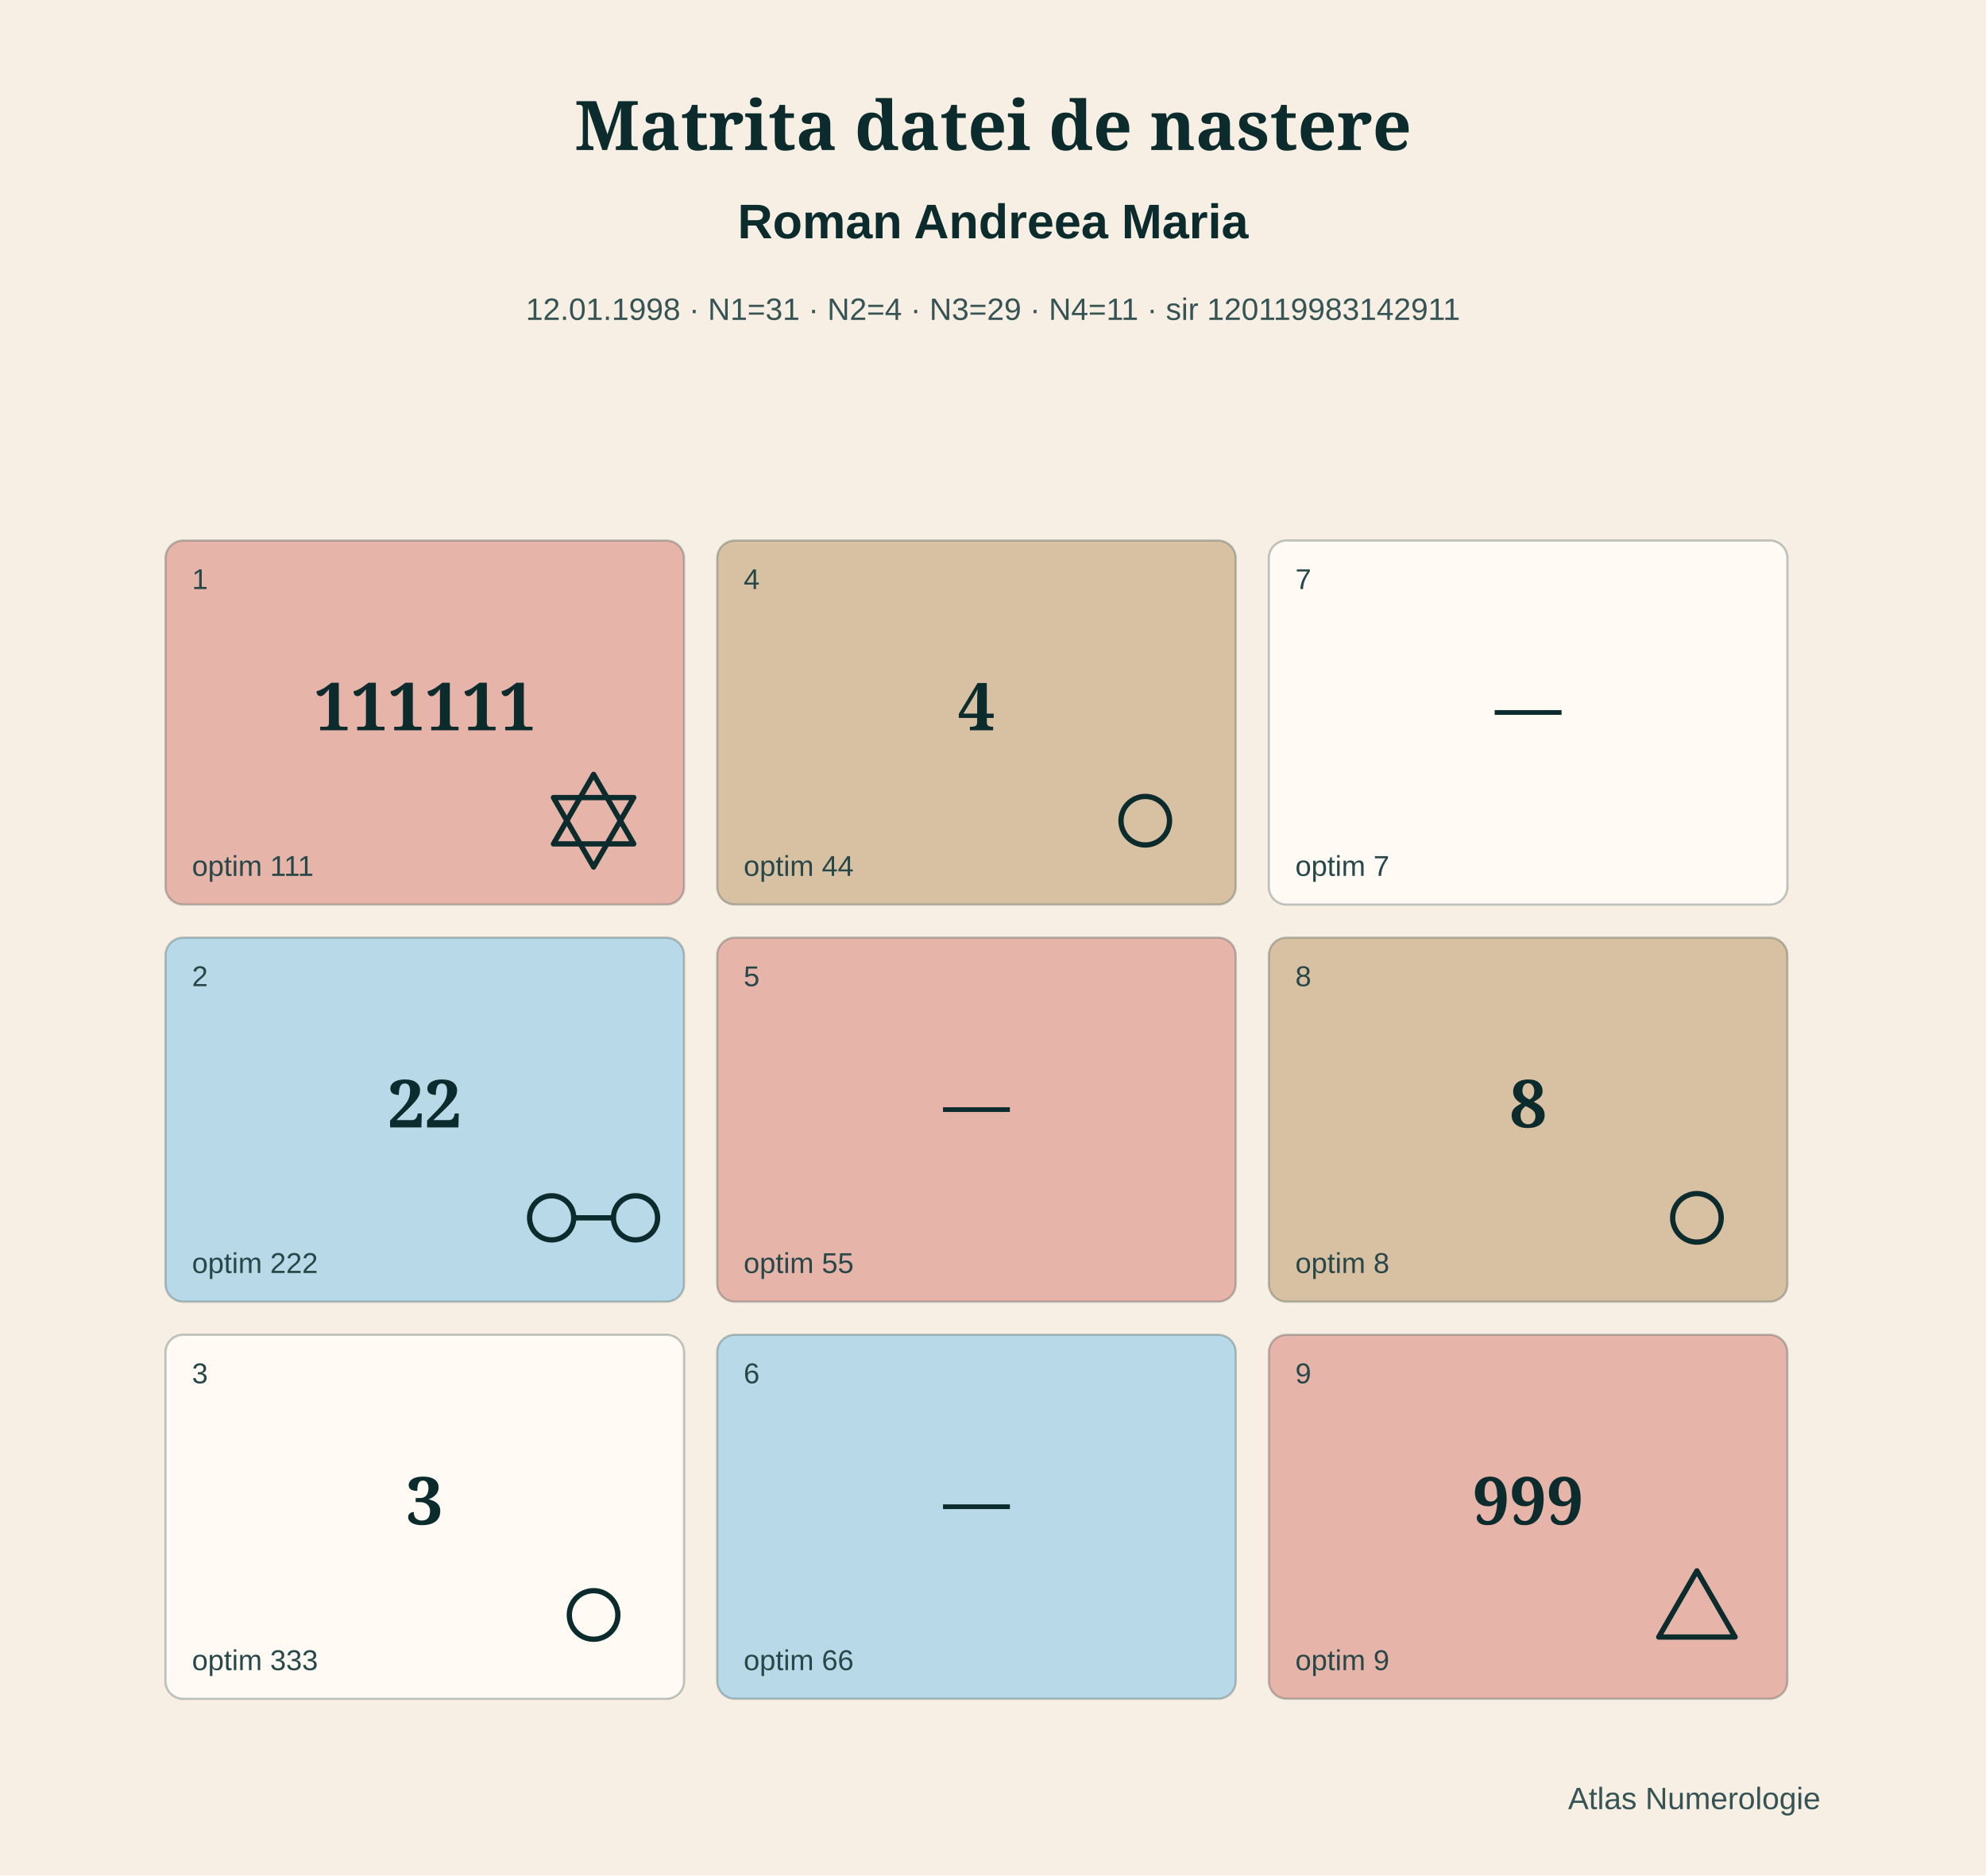
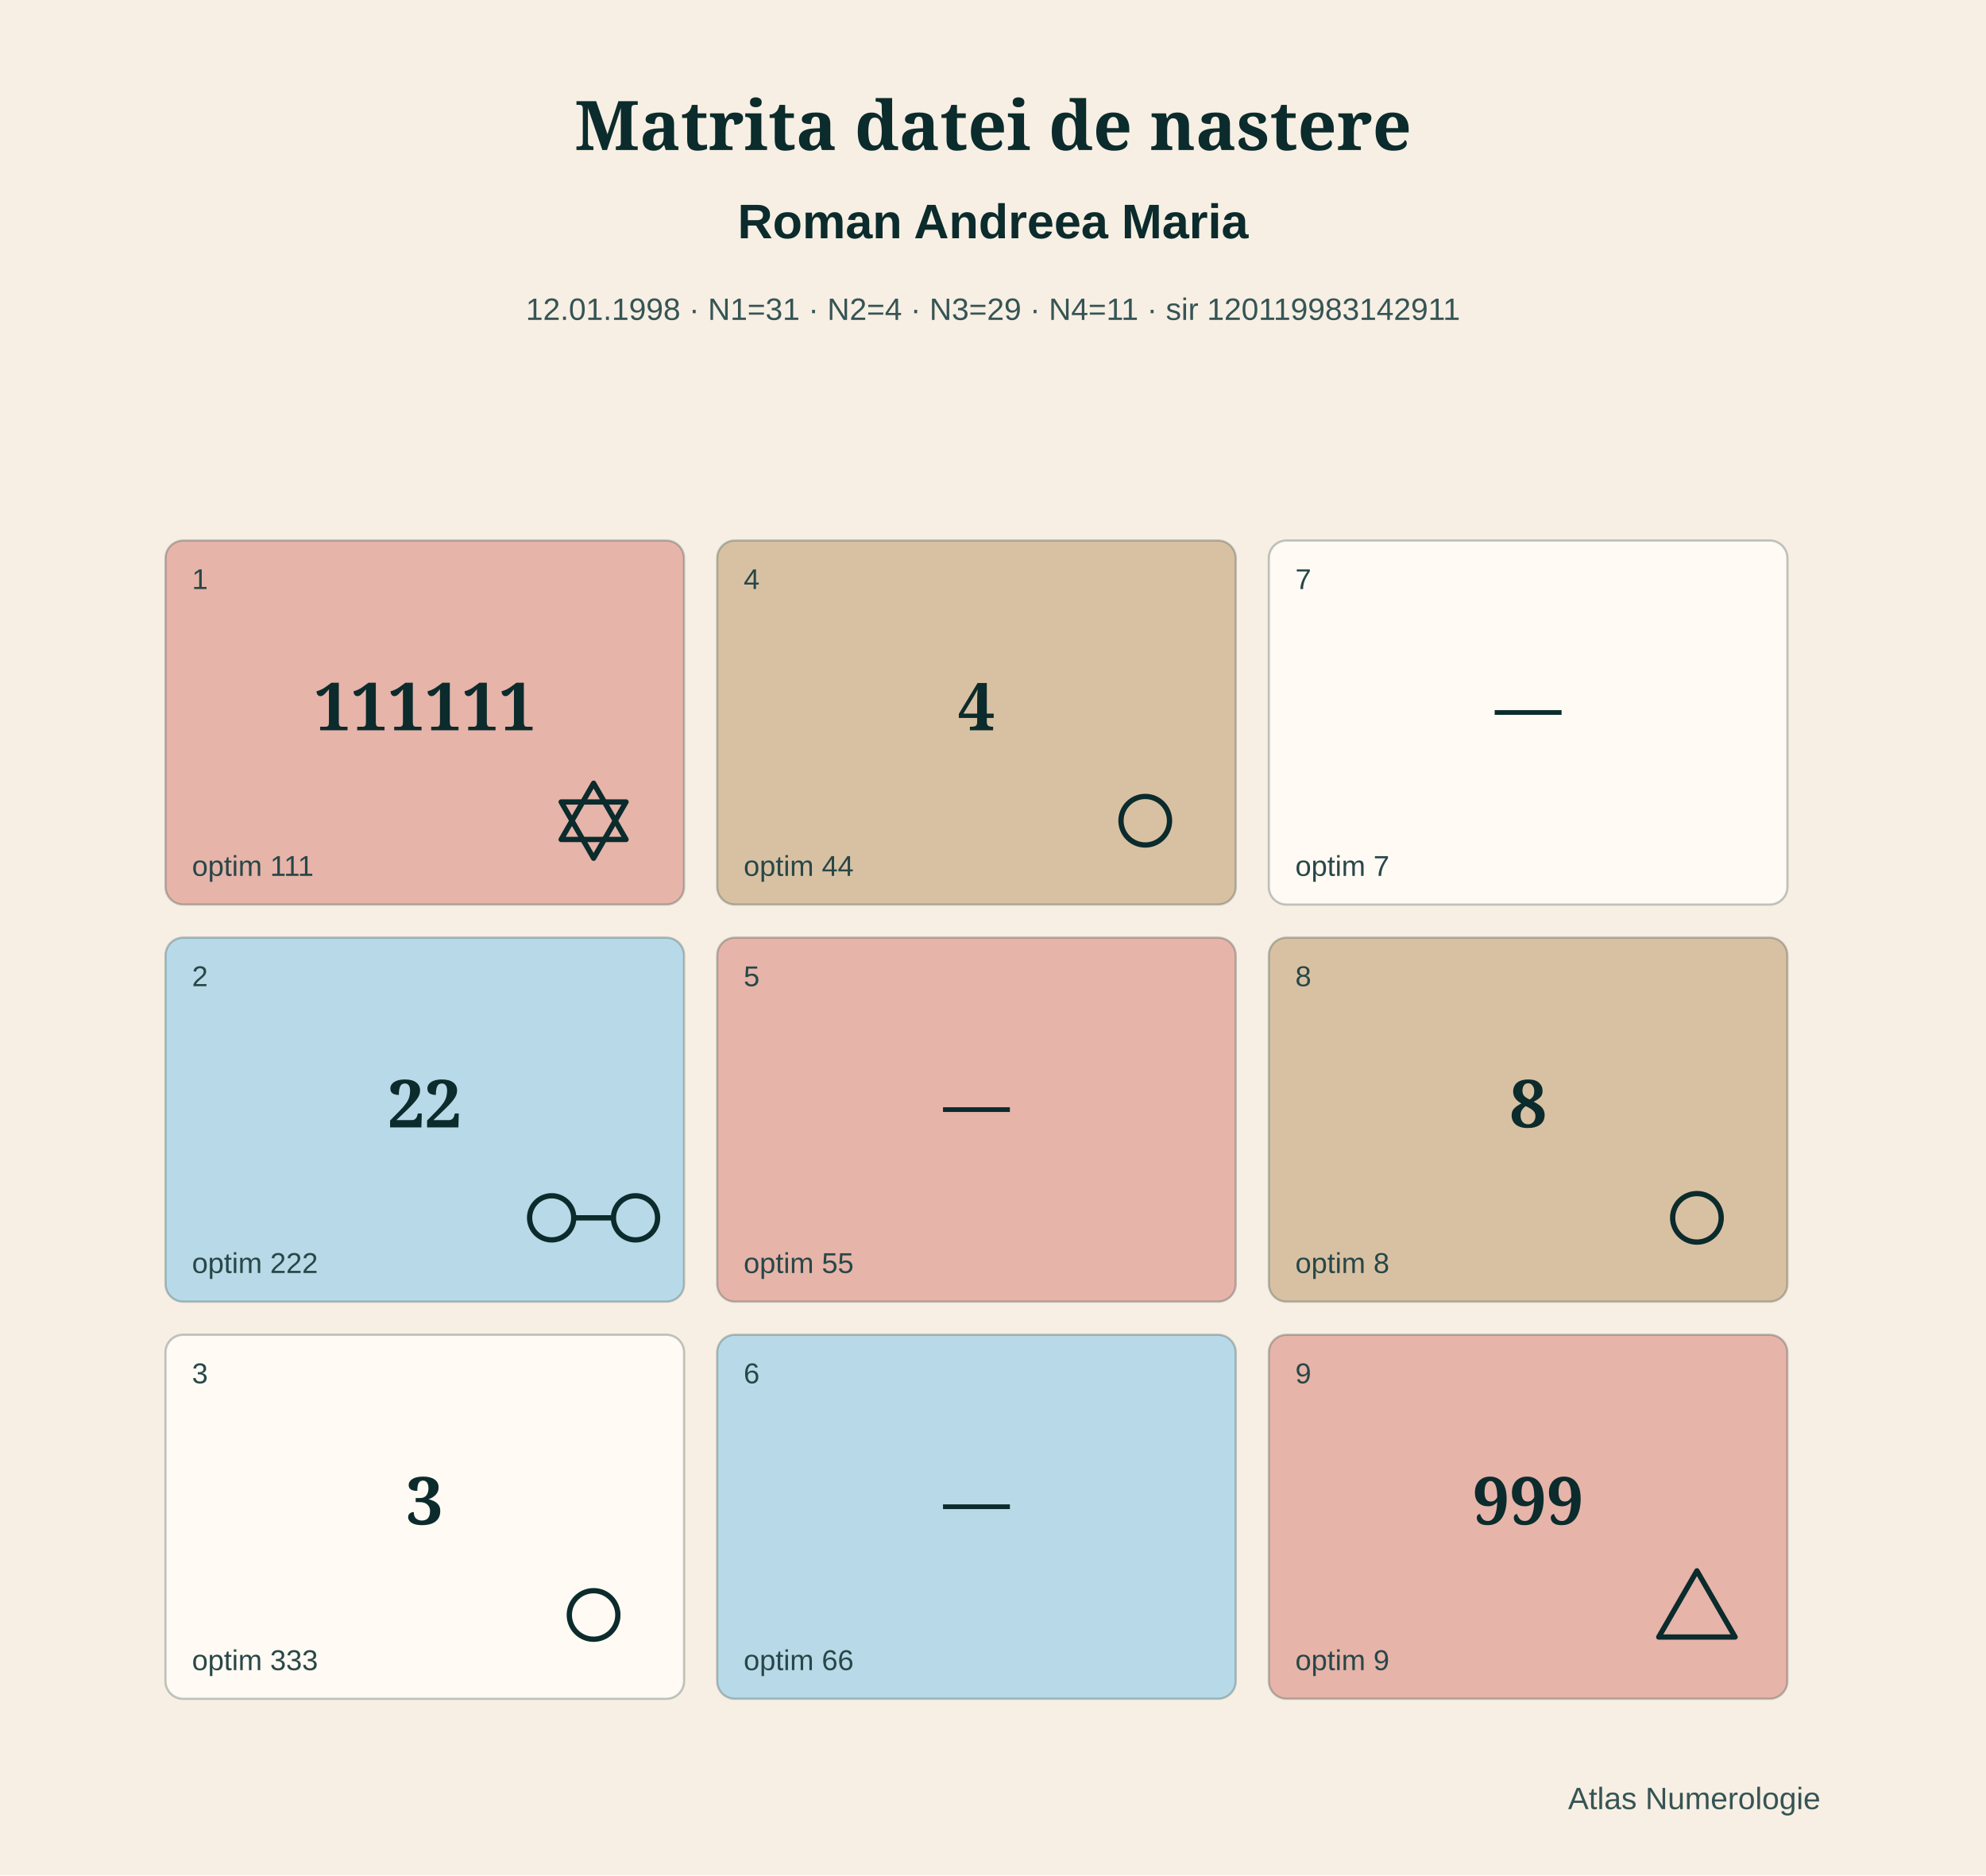
<svg xmlns="http://www.w3.org/2000/svg" width="900" height="850" viewBox="0 0 900 850" role="img" aria-labelledby="title desc">
  <style>.title{font:700 31px Georgia,serif;fill:#0b2b2c}.name{font:700 22px Arial,sans-serif;fill:#0b2b2c}.sub{font:14px Arial,sans-serif;fill:#365455}.value{font:800 30px Georgia,serif;fill:#0b2b2c}.small{font:13px Arial,sans-serif;fill:#284748}</style>
  <rect width="900" height="850" fill="#f7efe3" />
  <text x="450" y="68" text-anchor="middle" class="title">Matrita datei de nastere</text>
  <text x="450" y="108" text-anchor="middle" class="name">Roman Andreea Maria</text>
  <text x="450" y="145" text-anchor="middle" class="sub">12.01.1998 · N1=31 · N2=4 · N3=29 · N4=11 · sir 120119983142911</text>
  <g aria-label="Casuta 1: 111111; hexagrama">
    <rect x="75" y="245" width="235" height="165" rx="8" fill="#e6b4a9" stroke="#0b2b2c" stroke-opacity=".25" />
    <text x="87" y="267" class="small">1</text>
    <text x="192.5" y="331" class="value" text-anchor="middle">111111</text>
    <text x="87" y="397" class="small">optim 111</text>
-     <polygon points="269.0,351.0 287.2,382.5 250.8,382.5" fill="none" stroke="#0b2b2c" stroke-width="2.4" stroke-linejoin="round" />
-     <polygon points="269.0,393.0 250.8,361.5 287.2,361.5" fill="none" stroke="#0b2b2c" stroke-width="2.4" stroke-linejoin="round" />
+     <polygon points="269.0,355.0 283.7,380.5 254.3,380.5" fill="none" stroke="#0b2b2c" stroke-width="2.4" stroke-linejoin="round" />
+     <polygon points="269.0,389.0 254.3,363.5 283.7,363.5" fill="none" stroke="#0b2b2c" stroke-width="2.4" stroke-linejoin="round" />
  </g>
  <g aria-label="Casuta 4: 4; cerc">
    <rect x="325" y="245" width="235" height="165" rx="8" fill="#d8c1a2" stroke="#0b2b2c" stroke-opacity=".25" />
    <text x="337" y="267" class="small">4</text>
    <text x="442.5" y="331" class="value" text-anchor="middle">4</text>
    <text x="337" y="397" class="small">optim 44</text>
    <circle cx="519" cy="372" r="11" fill="none" stroke="#0b2b2c" stroke-width="2.4" stroke-linejoin="round" />
  </g>
  <g aria-label="Casuta 7: —; absent">
    <rect x="575" y="245" width="235" height="165" rx="8" fill="#fffaf3" stroke="#0b2b2c" stroke-opacity=".25" />
    <text x="587" y="267" class="small">7</text>
    <text x="692.5" y="331" class="value" text-anchor="middle">—</text>
    <text x="587" y="397" class="small">optim 7</text>
  </g>
  <g aria-label="Casuta 2: 22; doua cercuri legate">
    <rect x="75" y="425" width="235" height="165" rx="8" fill="#b8d9e7" stroke="#0b2b2c" stroke-opacity=".25" />
    <text x="87" y="447" class="small">2</text>
    <text x="192.5" y="511" class="value" text-anchor="middle">22</text>
    <text x="87" y="577" class="small">optim 222</text>
    <line x1="261" y1="552" x2="277" y2="552" fill="none" stroke="#0b2b2c" stroke-width="2.4" stroke-linejoin="round" />
    <circle cx="250" cy="552" r="10" fill="none" stroke="#0b2b2c" stroke-width="2.4" stroke-linejoin="round" />
    <circle cx="288" cy="552" r="10" fill="none" stroke="#0b2b2c" stroke-width="2.4" stroke-linejoin="round" />
  </g>
  <g aria-label="Casuta 5: —; absent">
    <rect x="325" y="425" width="235" height="165" rx="8" fill="#e6b4a9" stroke="#0b2b2c" stroke-opacity=".25" />
    <text x="337" y="447" class="small">5</text>
    <text x="442.5" y="511" class="value" text-anchor="middle">—</text>
    <text x="337" y="577" class="small">optim 55</text>
  </g>
  <g aria-label="Casuta 8: 8; cerc">
    <rect x="575" y="425" width="235" height="165" rx="8" fill="#d8c1a2" stroke="#0b2b2c" stroke-opacity=".25" />
    <text x="587" y="447" class="small">8</text>
    <text x="692.5" y="511" class="value" text-anchor="middle">8</text>
    <text x="587" y="577" class="small">optim 8</text>
    <circle cx="769" cy="552" r="11" fill="none" stroke="#0b2b2c" stroke-width="2.4" stroke-linejoin="round" />
  </g>
  <g aria-label="Casuta 3: 3; cerc">
    <rect x="75" y="605" width="235" height="165" rx="8" fill="#fffaf3" stroke="#0b2b2c" stroke-opacity=".25" />
    <text x="87" y="627" class="small">3</text>
    <text x="192.5" y="691" class="value" text-anchor="middle">3</text>
    <text x="87" y="757" class="small">optim 333</text>
    <circle cx="269" cy="732" r="11" fill="none" stroke="#0b2b2c" stroke-width="2.4" stroke-linejoin="round" />
  </g>
  <g aria-label="Casuta 6: —; absent">
    <rect x="325" y="605" width="235" height="165" rx="8" fill="#b8d9e7" stroke="#0b2b2c" stroke-opacity=".25" />
    <text x="337" y="627" class="small">6</text>
    <text x="442.5" y="691" class="value" text-anchor="middle">—</text>
    <text x="337" y="757" class="small">optim 66</text>
  </g>
  <g aria-label="Casuta 9: 999; triunghi">
    <rect x="575" y="605" width="235" height="165" rx="8" fill="#e6b4a9" stroke="#0b2b2c" stroke-opacity=".25" />
    <text x="587" y="627" class="small">9</text>
    <text x="692.5" y="691" class="value" text-anchor="middle">999</text>
    <text x="587" y="757" class="small">optim 9</text>
    <polygon points="769.0,712.0 786.3,742.0 751.7,742.0" fill="none" stroke="#0b2b2c" stroke-width="2.4" stroke-linejoin="round" />
  </g>
  <text x="825" y="820" text-anchor="end" class="sub">Atlas Numerologie</text>
</svg>
